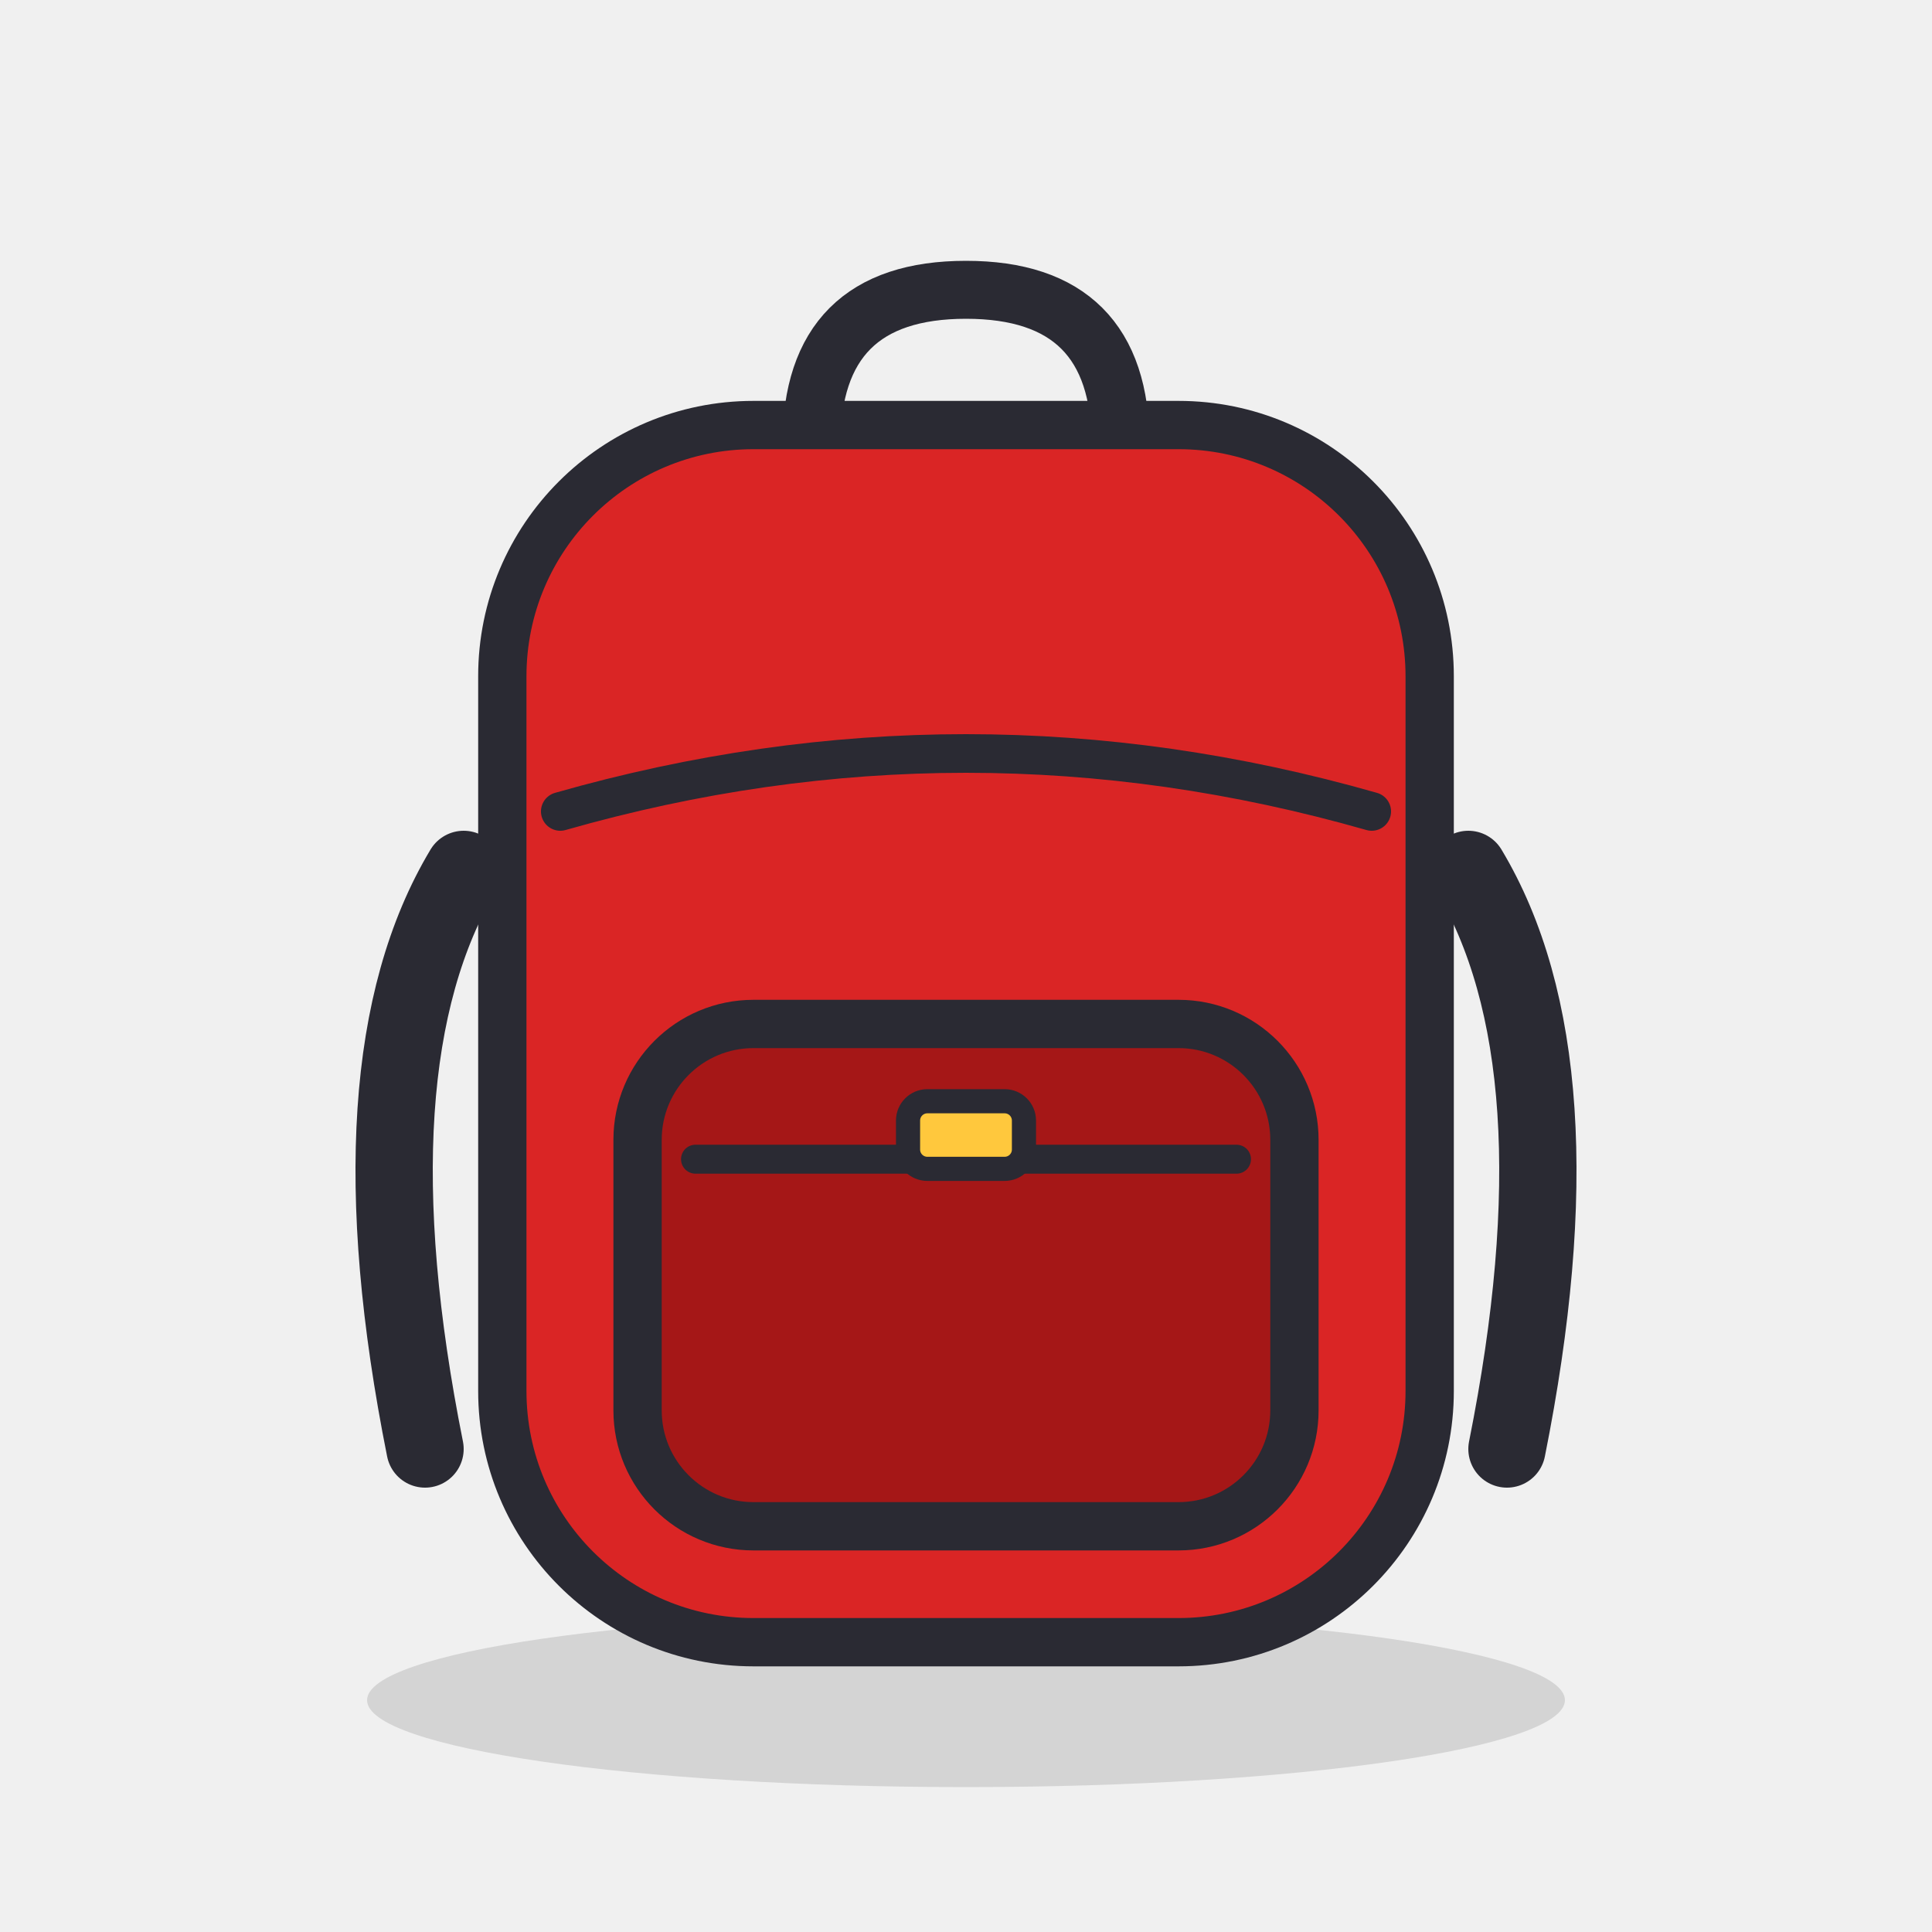
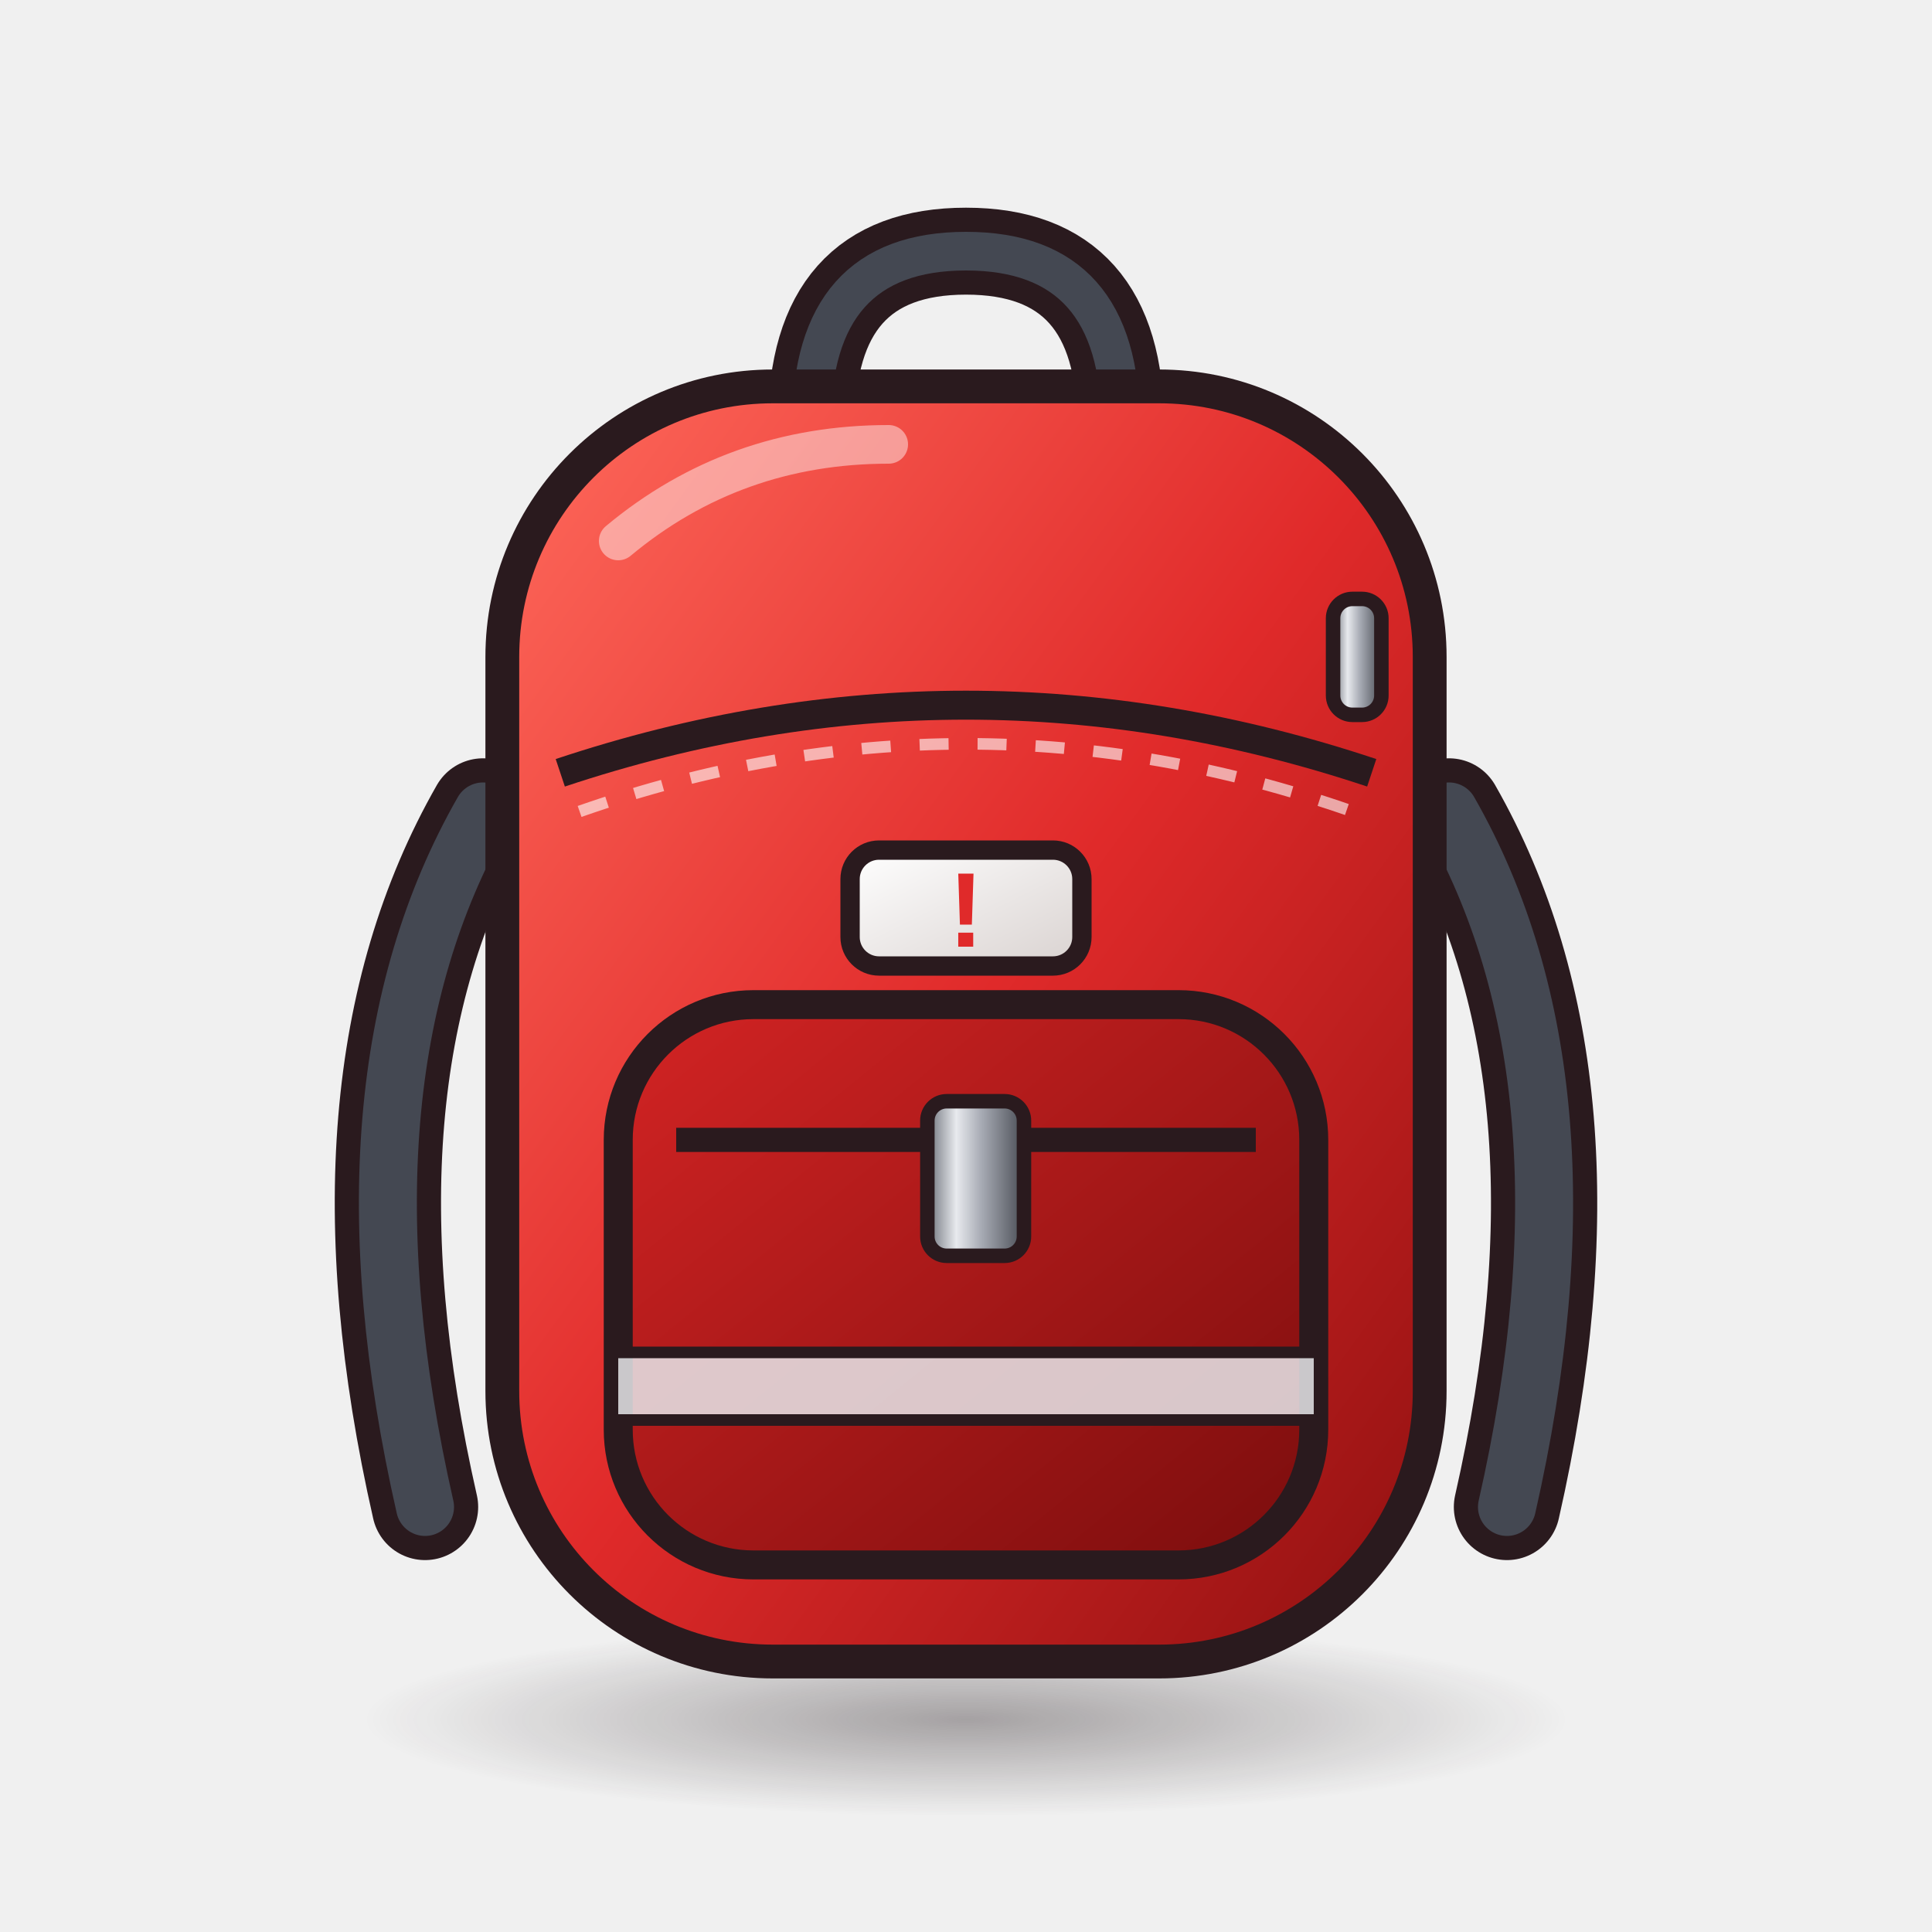
<svg xmlns="http://www.w3.org/2000/svg" viewBox="0 0 200 200">
-   <ellipse cx="100" cy="176" rx="62" ry="9" fill="#000" opacity=".12" />
-   <g stroke="#2a2a33" stroke-width="5" stroke-linejoin="round" stroke-linecap="round">
-     <path d="M84 46Q84 30 100 30Q116 30 116 46" fill="none" stroke-width="6" />
-     <path d="M48 90Q36 110 44 150M152 90Q164 110 156 150" fill="none" stroke-width="8" />
-     <rect x="52" y="44" width="96" height="126" rx="26" fill="#da2525" />
-     <path d="M58 84Q100 72 142 84" fill="none" stroke-width="4" />
-     <rect x="66" y="106" width="68" height="52" rx="12" fill="#a51717" />
-     <path d="M72 120H128" stroke-width="3" />
-   </g>
-   <rect x="94" y="114" width="12" height="7" rx="2" fill="#ffc83d" stroke="#2a2a33" stroke-width="2.5" />
+   <defs>
+     <radialGradient id="sh" cx="0.5" cy="0.5" r="0.5">
+       <stop offset="0" stop-color="#1a1014" stop-opacity="0.35" />
+       <stop offset="1" stop-color="#1a1014" stop-opacity="0" />
+     </radialGradient>
+     <linearGradient id="red" x1="0" y1="0" x2="1" y2="1">
+       <stop offset="0" stop-color="#ff6a5c" />
+       <stop offset="0.5" stop-color="#e02a2a" />
+       <stop offset="1" stop-color="#8f1010" />
+     </linearGradient>
+     <linearGradient id="dark" x1="0" y1="0" x2="1" y2="1">
+       <stop offset="0" stop-color="#4a4d57" />
+       <stop offset="1" stop-color="#1e2026" />
+     </linearGradient>
+     <linearGradient id="metal" x1="0" y1="0" x2="1" y2="0">
+       <stop offset="0" stop-color="#6b6f78" />
+       <stop offset="0.3" stop-color="#e8eaee" />
+       <stop offset="0.55" stop-color="#a9adb6" />
+       <stop offset="1" stop-color="#4a4d55" />
+     </linearGradient>
+     <linearGradient id="wh" x1="0" y1="0" x2="1" y2="1">
+       <stop offset="0" stop-color="#ffffff" />
+       <stop offset="1" stop-color="#d9d2d0" />
+     </linearGradient>
+     <linearGradient id="pock" x1="0" y1="0" x2="1" y2="1">
+       <stop offset="0" stop-color="#d42424" />
+       <stop offset="1" stop-color="#7a0d0d" />
+     </linearGradient>
+   </defs>
+   <ellipse cx="100" cy="178" rx="62" ry="10" fill="url(#sh)" />
+   <path d="M84 44Q84 26 100 26Q116 26 116 44" fill="none" stroke="#2a1a1e" stroke-width="9" stroke-linecap="round" />
+   <path d="M84 44Q84 26 100 26Q116 26 116 44" fill="none" stroke="#444852" stroke-width="4" stroke-linecap="round" />
+   <path d="M50 84Q34 112 44 156" fill="none" stroke="#2a1a1e" stroke-width="11" stroke-linecap="round" />
+   <path d="M150 84Q166 112 156 156" fill="none" stroke="#2a1a1e" stroke-width="11" stroke-linecap="round" />
+   <path d="M50 84Q34 112 44 156" fill="none" stroke="#444852" stroke-width="6" stroke-linecap="round" />
+   <path d="M150 84Q166 112 156 156" fill="none" stroke="#444852" stroke-width="6" stroke-linecap="round" />
+   <rect x="52" y="40" width="96" height="132" rx="28" fill="url(#red)" stroke="#2a1a1e" stroke-width="3.5" />
+   <path d="M58 80Q100 66 142 80" fill="none" stroke="#2a1a1e" stroke-width="3" />
+   <path d="M60 84Q100 70 140 84" fill="none" stroke="#fff" stroke-width="1.2" stroke-dasharray="3 3" opacity=".6" />
+   <rect x="138" y="62" width="5" height="12" rx="2" fill="url(#metal)" stroke="#2a1a1e" stroke-width="1.5" />
+   <rect x="64" y="104" width="72" height="58" rx="14" fill="url(#pock)" stroke="#2a1a1e" stroke-width="3" />
+   <path d="M70 118H130" stroke="#2a1a1e" stroke-width="2.5" />
+   <rect x="96" y="114" width="10" height="16" rx="2" fill="url(#metal)" stroke="#2a1a1e" stroke-width="1.5" />
+   <rect x="64" y="140" width="72" height="7" fill="#e6e6ea" opacity=".85" />
+   <path d="M64 140H136M64 147H136" stroke="#2a1a1e" stroke-width="1.2" />
+   <rect x="88" y="88" width="24" height="12" rx="3" fill="url(#wh)" stroke="#2a1a1e" stroke-width="2" />
+   <text x="100" y="98" font-family="Arial, sans-serif" font-weight="900" font-size="11" fill="#e02a2a" text-anchor="middle">!</text>
+   <path d="M64 56Q76 46 92 46" fill="none" stroke="#fff" stroke-width="4" stroke-linecap="round" opacity=".45" />
</svg>
